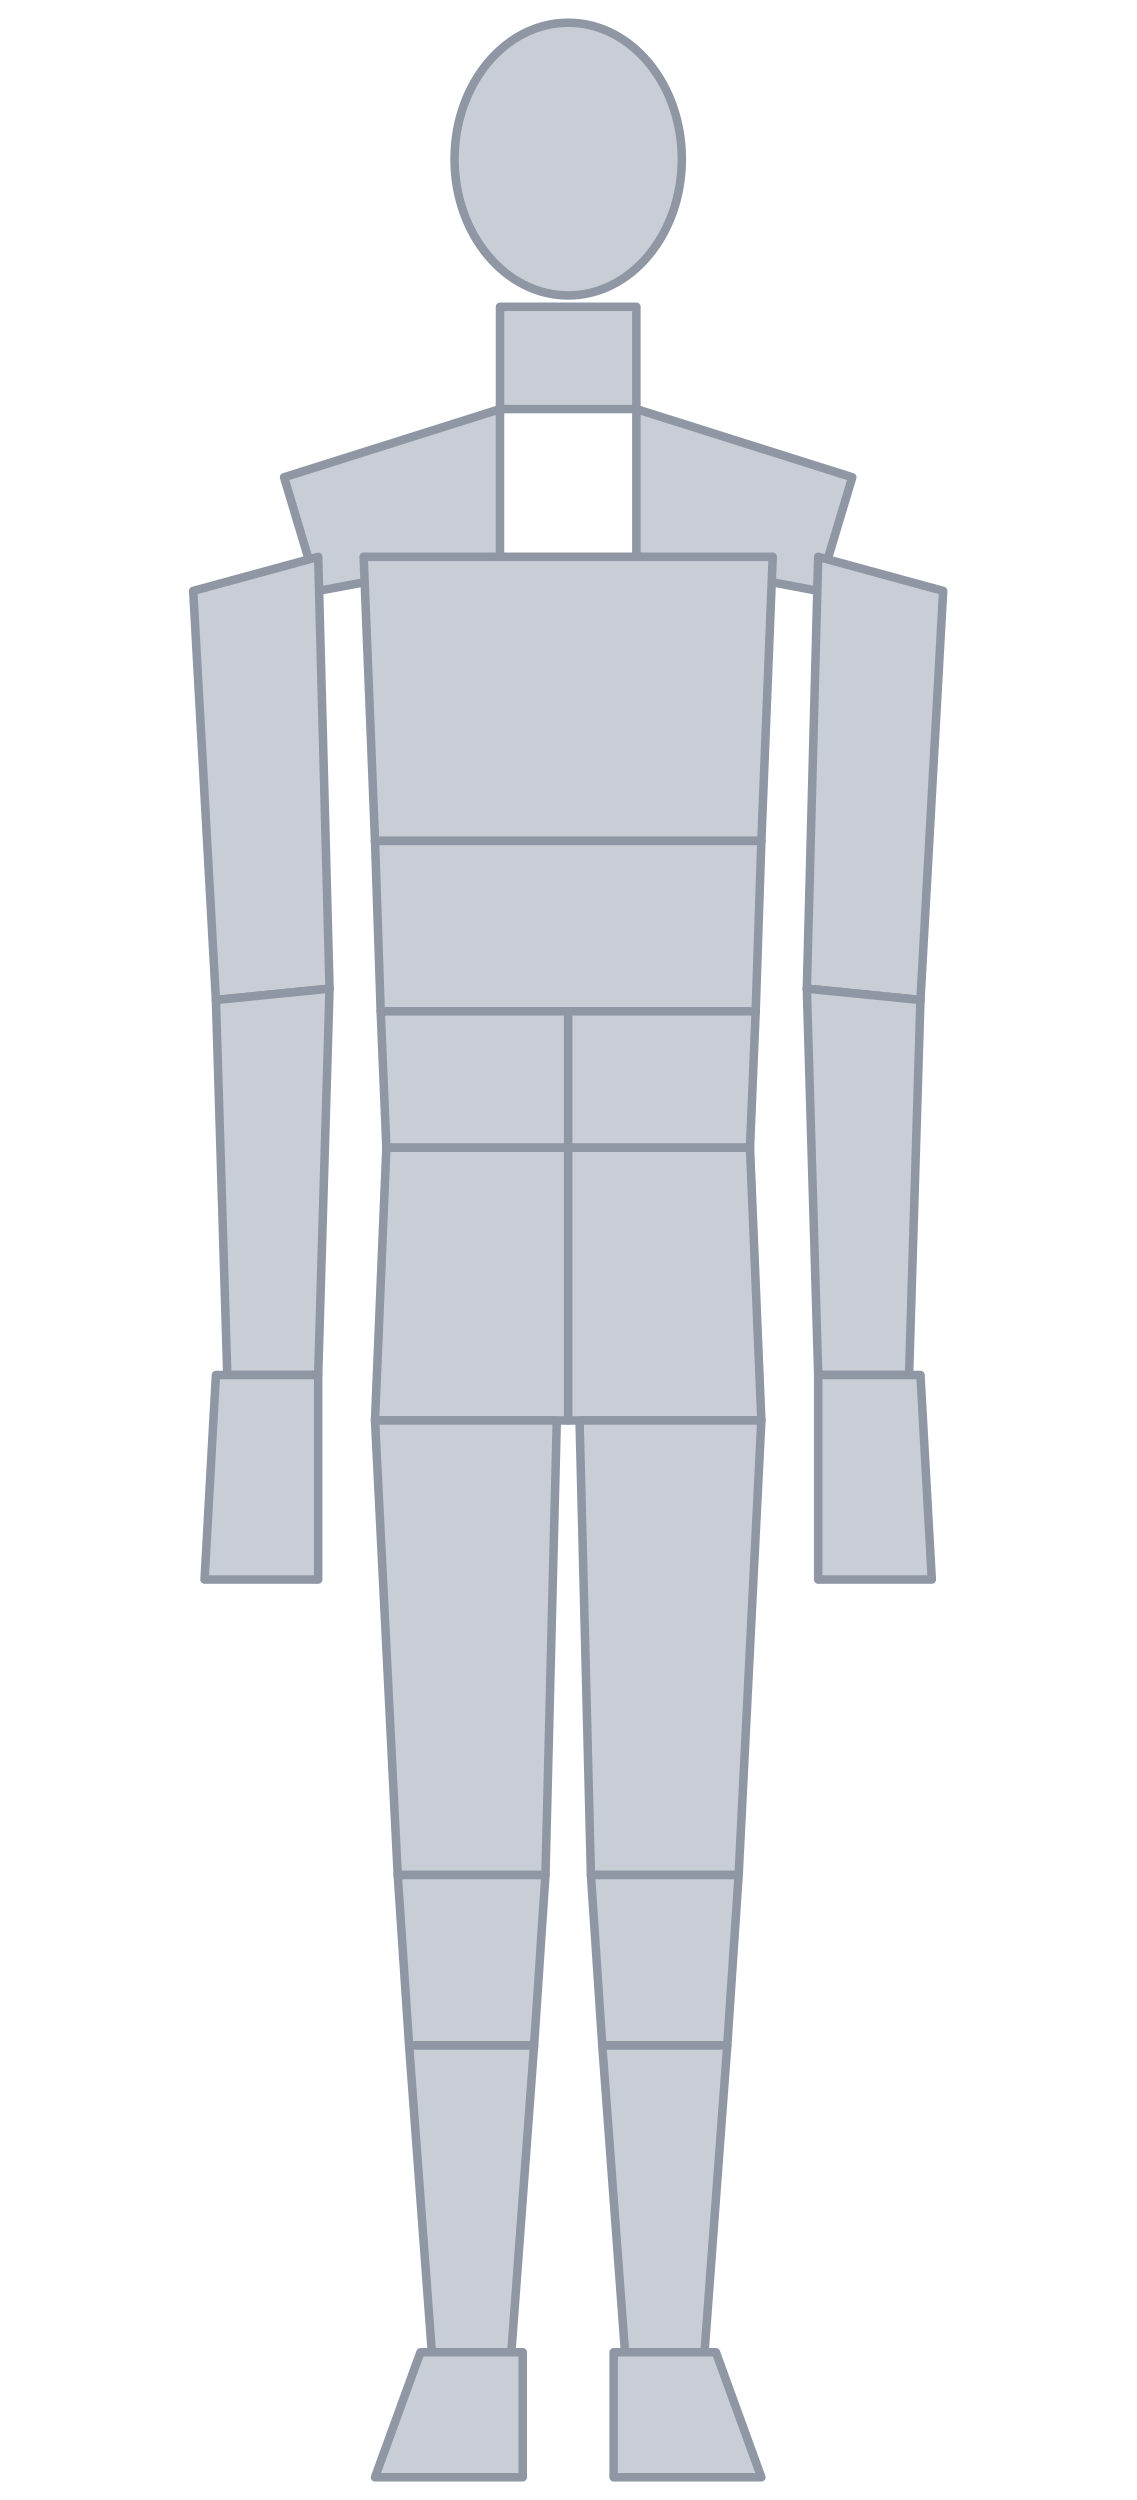
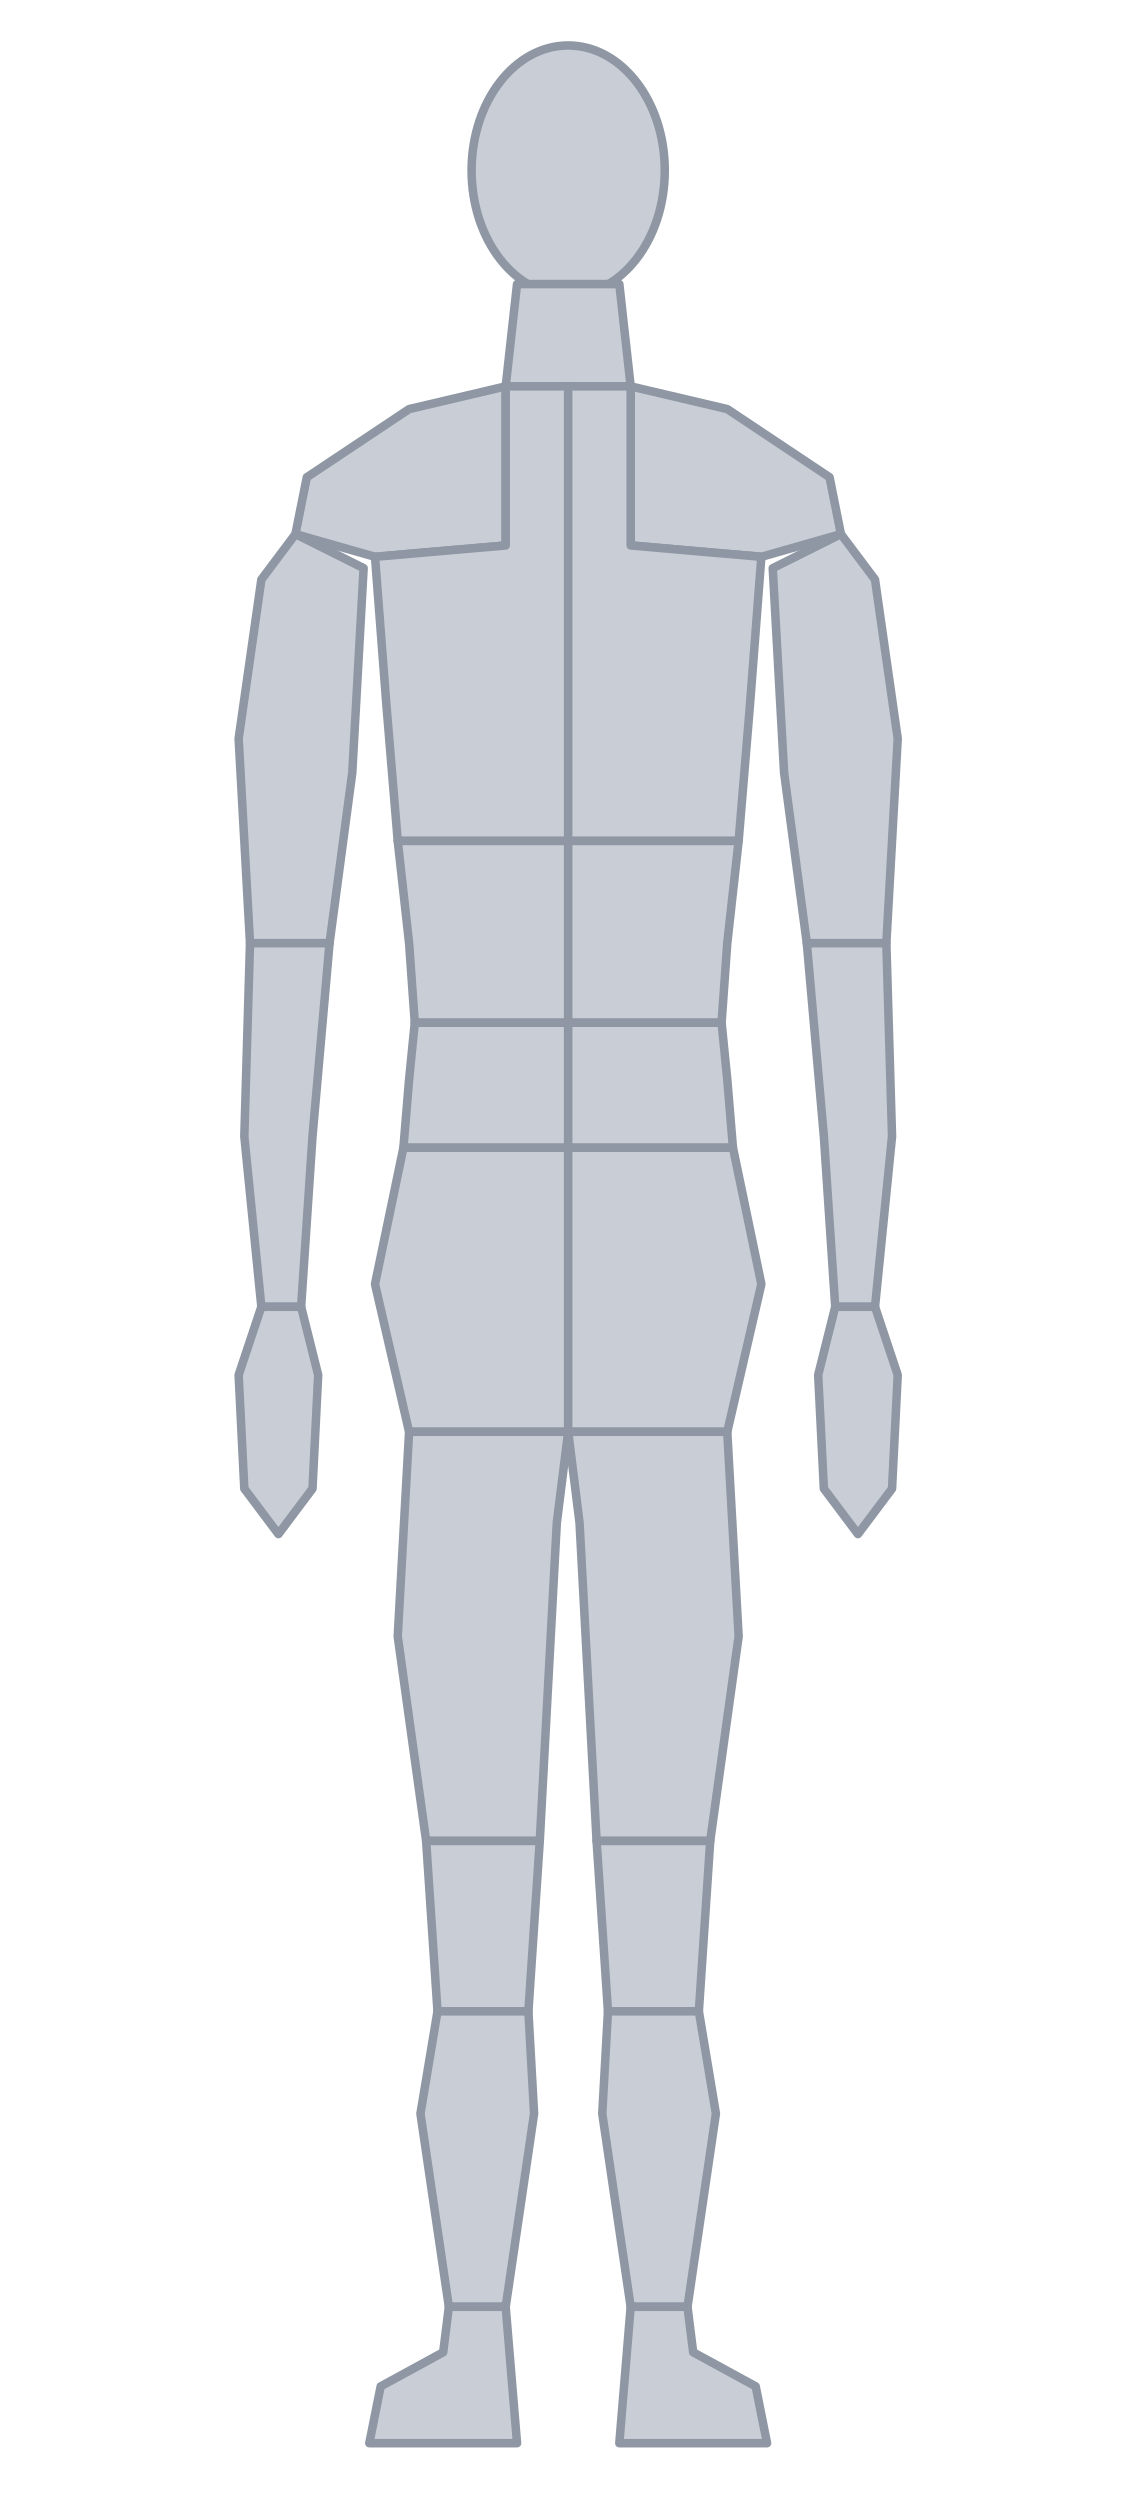
<svg xmlns="http://www.w3.org/2000/svg" width="200" height="440" viewBox="0 0 200 440">
  <g fill="#C9CED6" stroke="#8E97A3" stroke-width="1.5" stroke-linejoin="round">
-     <ellipse cx="100" cy="28" rx="20" ry="24" />
-     <polygon id="back_neck" points="88,54 112,54 112,72 88,72" />
-     <polygon id="back_left_shoulder" points="50,84 88,72 88,98 56,104" />
-     <polygon id="back_right_shoulder" points="112,72 150,84 144,104 112,98" />
-     <polygon id="back_upper_back" points="64,98 136,98 134,148 66,148" />
-     <polygon id="back_lower_back" points="66,148 134,148 133,178 67,178" />
-     <polygon id="back_left_waist" points="67,178 100,178 100,202 68,202" />
-     <polygon id="back_right_waist" points="100,178 133,178 132,202 100,202" />
-     <polygon id="back_left_glute" points="68,202 100,202 100,250 66,250" />
-     <polygon id="back_right_glute" points="100,202 132,202 134,250 100,250" />
-     <polygon id="back_left_upper_arm" points="34,104 56,98 58,174 38,176" />
-     <polygon id="back_right_upper_arm" points="144,98 166,104 162,176 142,174" />
-     <polygon id="back_left_forearm" points="38,176 58,174 56,242 40,242" />
-     <polygon id="back_right_forearm" points="142,174 162,176 160,242 144,242" />
-     <polygon id="back_left_hand_wrist" points="38,242 56,242 56,278 36,278" />
-     <polygon id="back_right_hand_wrist" points="144,242 162,242 164,278 144,278" />
-     <polygon id="back_left_back_thigh" points="66,250 98,250 96,330 70,330" />
-     <polygon id="back_right_back_thigh" points="102,250 134,250 130,330 104,330" />
-     <polygon id="back_left_knee" points="70,330 96,330 94,360 72,360" />
-     <polygon id="back_right_knee" points="104,330 130,330 128,360 106,360" />
-     <polygon id="back_left_calf" points="72,360 94,360 90,414 76,414" />
-     <polygon id="back_right_calf" points="106,360 128,360 124,414 110,414" />
-     <polygon id="back_left_ankle_foot" points="74,414 92,414 92,436 66,436" />
-     <polygon id="back_right_ankle_foot" points="108,414 126,414 134,436 108,436" />
+     <ellipse cx="100" cy="30" rx="17" ry="22" fill="#C9CED6" />
+     <polygon id="back_neck" fill="#C9CED6" points="91,50 109,50 111,68 89,68" />
+     <polygon id="back_left_shoulder" fill="#C9CED6" points="89,68 89,96 66,98 52,94 54,84 72,72" />
+     <polygon id="back_right_shoulder" fill="#C9CED6" points="111,68 128,72 146,84 148,94 134,98 111,96" />
+     <polygon id="back_left_upper_back" fill="#C9CED6" points="66,98 89,96 89,68 100,68 100,148 70,148 68,124" />
+     <polygon id="back_right_upper_back" fill="#C9CED6" points="100,68 111,68 111,96 134,98 132,124 130,148 100,148" />
+     <polygon id="back_left_lower_back" fill="#C9CED6" points="70,148 100,148 100,180 73,180 72,166" />
+     <polygon id="back_right_lower_back" fill="#C9CED6" points="100,148 130,148 128,166 127,180 100,180" />
+     <polygon id="back_left_waist" fill="#C9CED6" points="73,180 100,180 100,202 71,202 72,190" />
+     <polygon id="back_right_waist" fill="#C9CED6" points="100,180 127,180 128,190 129,202 100,202" />
+     <polygon id="back_left_glute" fill="#C9CED6" points="71,202 100,202 100,252 72,252 66,226" />
+     <polygon id="back_right_glute" fill="#C9CED6" points="100,202 129,202 134,226 128,252 100,252" />
+     <polygon id="back_left_upper_arm" fill="#C9CED6" points="52,94 64,100 62,136 58,166 44,166 42,130 46,102" />
+     <polygon id="back_right_upper_arm" fill="#C9CED6" points="148,94 154,102 158,130 156,166 142,166 138,136 136,100" />
+     <polygon id="back_left_forearm" fill="#C9CED6" points="44,166 58,166 55,200 53,230 46,230 43,200" />
+     <polygon id="back_right_forearm" fill="#C9CED6" points="142,166 156,166 157,200 154,230 147,230 145,200" />
+     <polygon id="back_left_hand_wrist" fill="#C9CED6" points="46,230 53,230 56,242 55,262 49,270 43,262 42,242" />
+     <polygon id="back_right_hand_wrist" fill="#C9CED6" points="147,230 154,230 158,242 157,262 151,270 145,262 144,242" />
+     <polygon id="back_left_back_thigh" fill="#C9CED6" points="72,252 100,252 98,268 95,324 75,324 70,288" />
+     <polygon id="back_right_back_thigh" fill="#C9CED6" points="100,252 128,252 130,288 125,324 105,324 102,268" />
+     <polygon id="back_left_knee" fill="#C9CED6" points="75,324 95,324 93,354 77,354" />
+     <polygon id="back_right_knee" fill="#C9CED6" points="105,324 125,324 123,354 107,354" />
+     <polygon id="back_left_calf" fill="#C9CED6" points="77,354 93,354 94,372 89,406 79,406 74,372" />
+     <polygon id="back_right_calf" fill="#C9CED6" points="107,354 123,354 126,372 121,406 111,406 106,372" />
+     <polygon id="back_left_ankle_foot" fill="#C9CED6" points="79,406 89,406 91,430 65,430 67,420 78,414" />
+     <polygon id="back_right_ankle_foot" fill="#C9CED6" points="111,406 121,406 122,414 133,420 135,430 109,430" />
  </g>
</svg>
